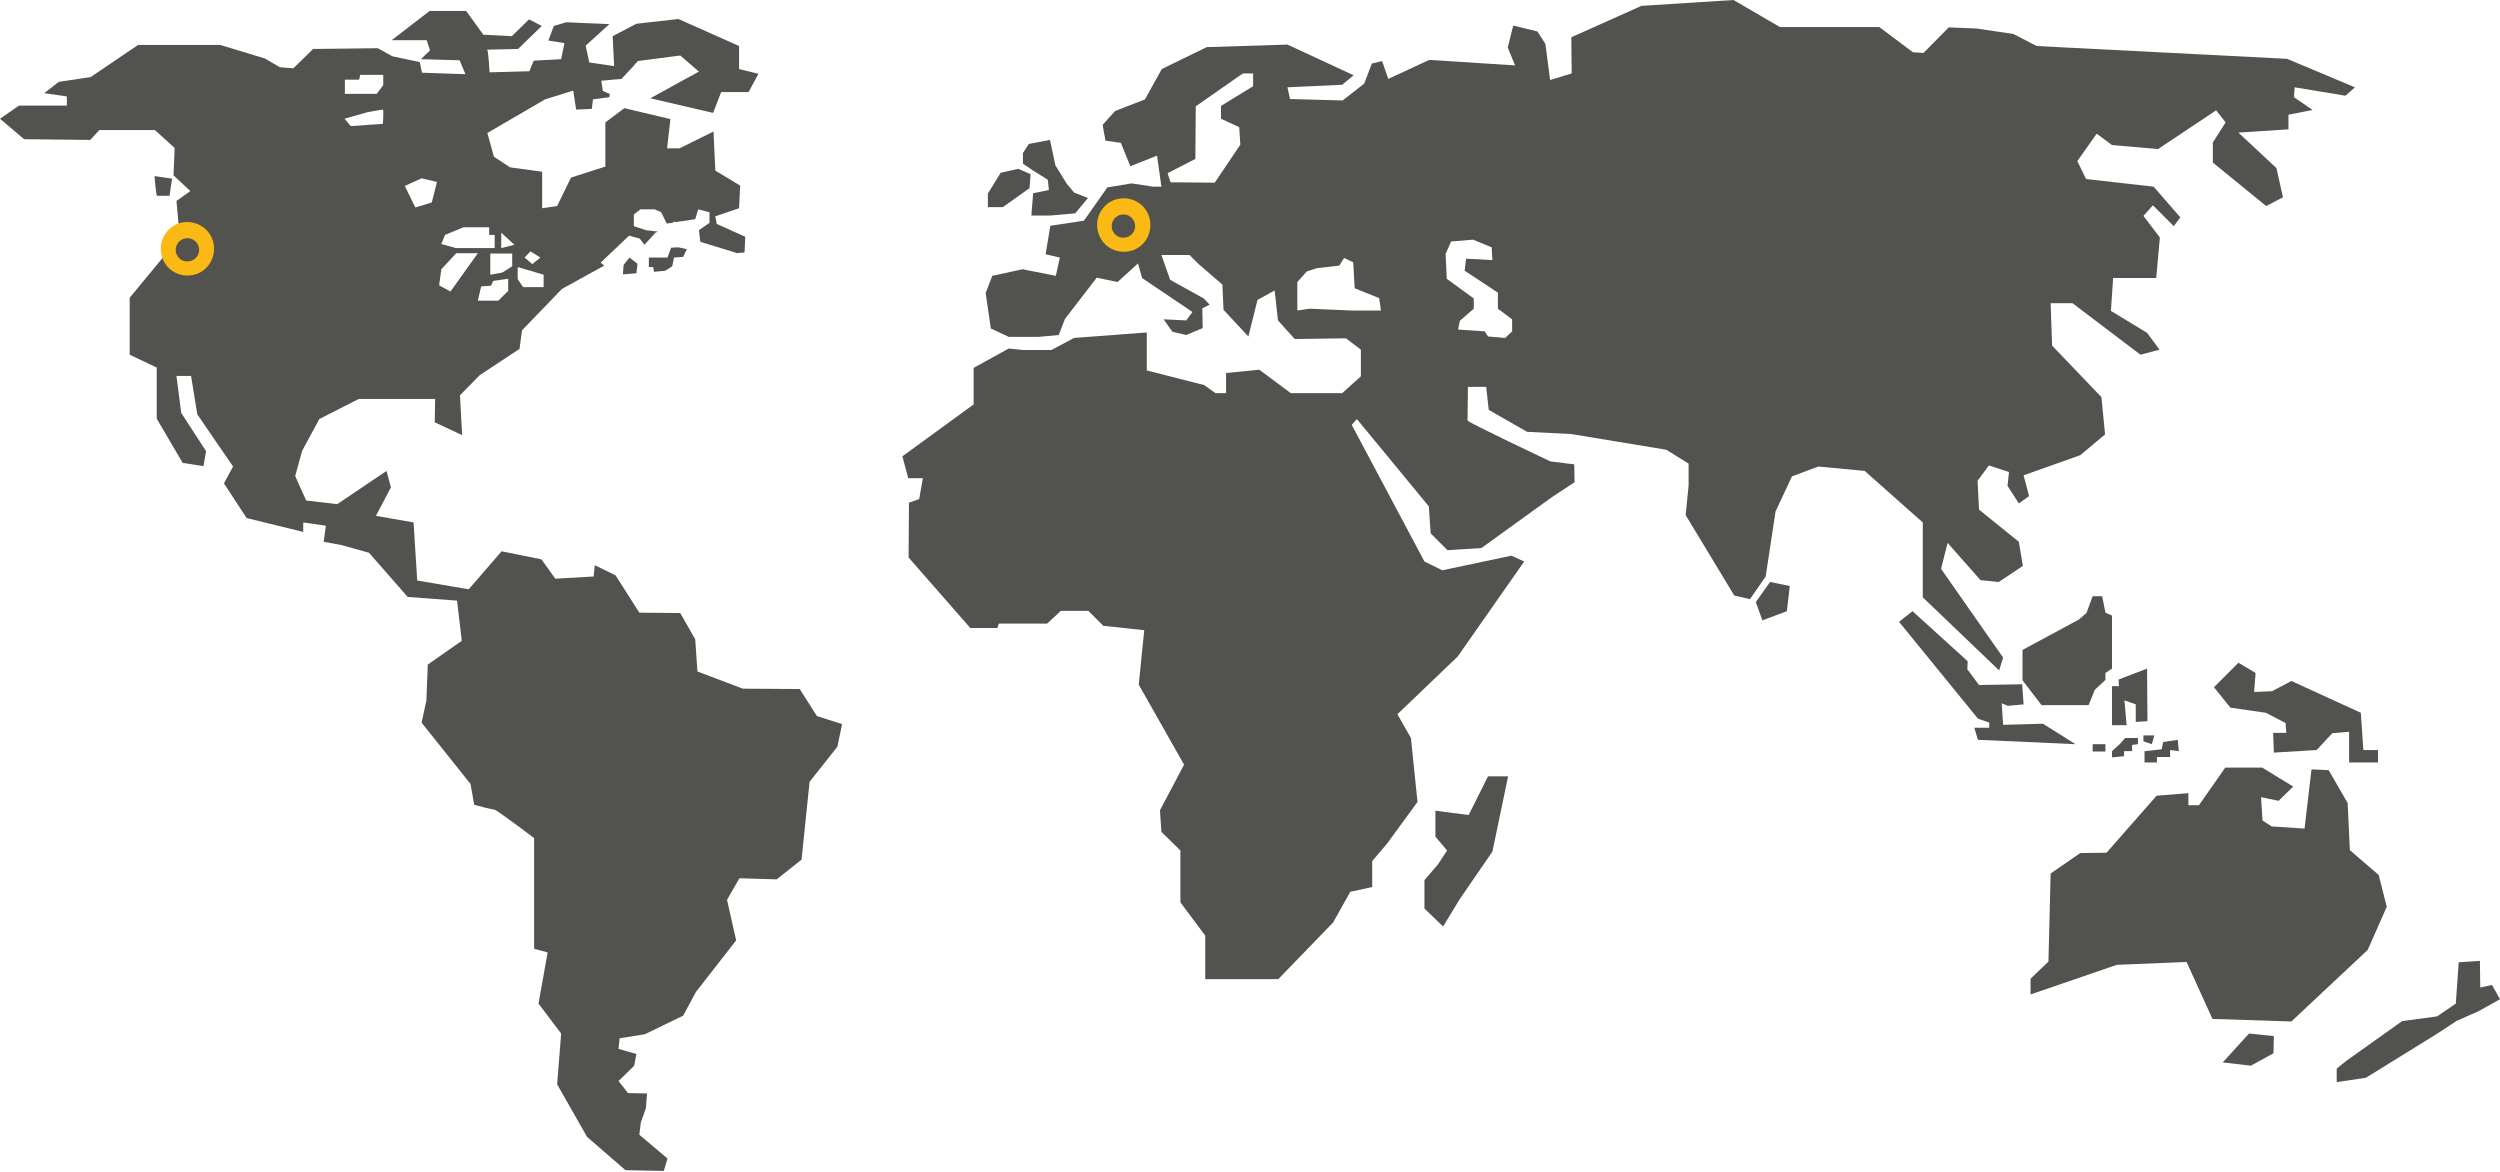
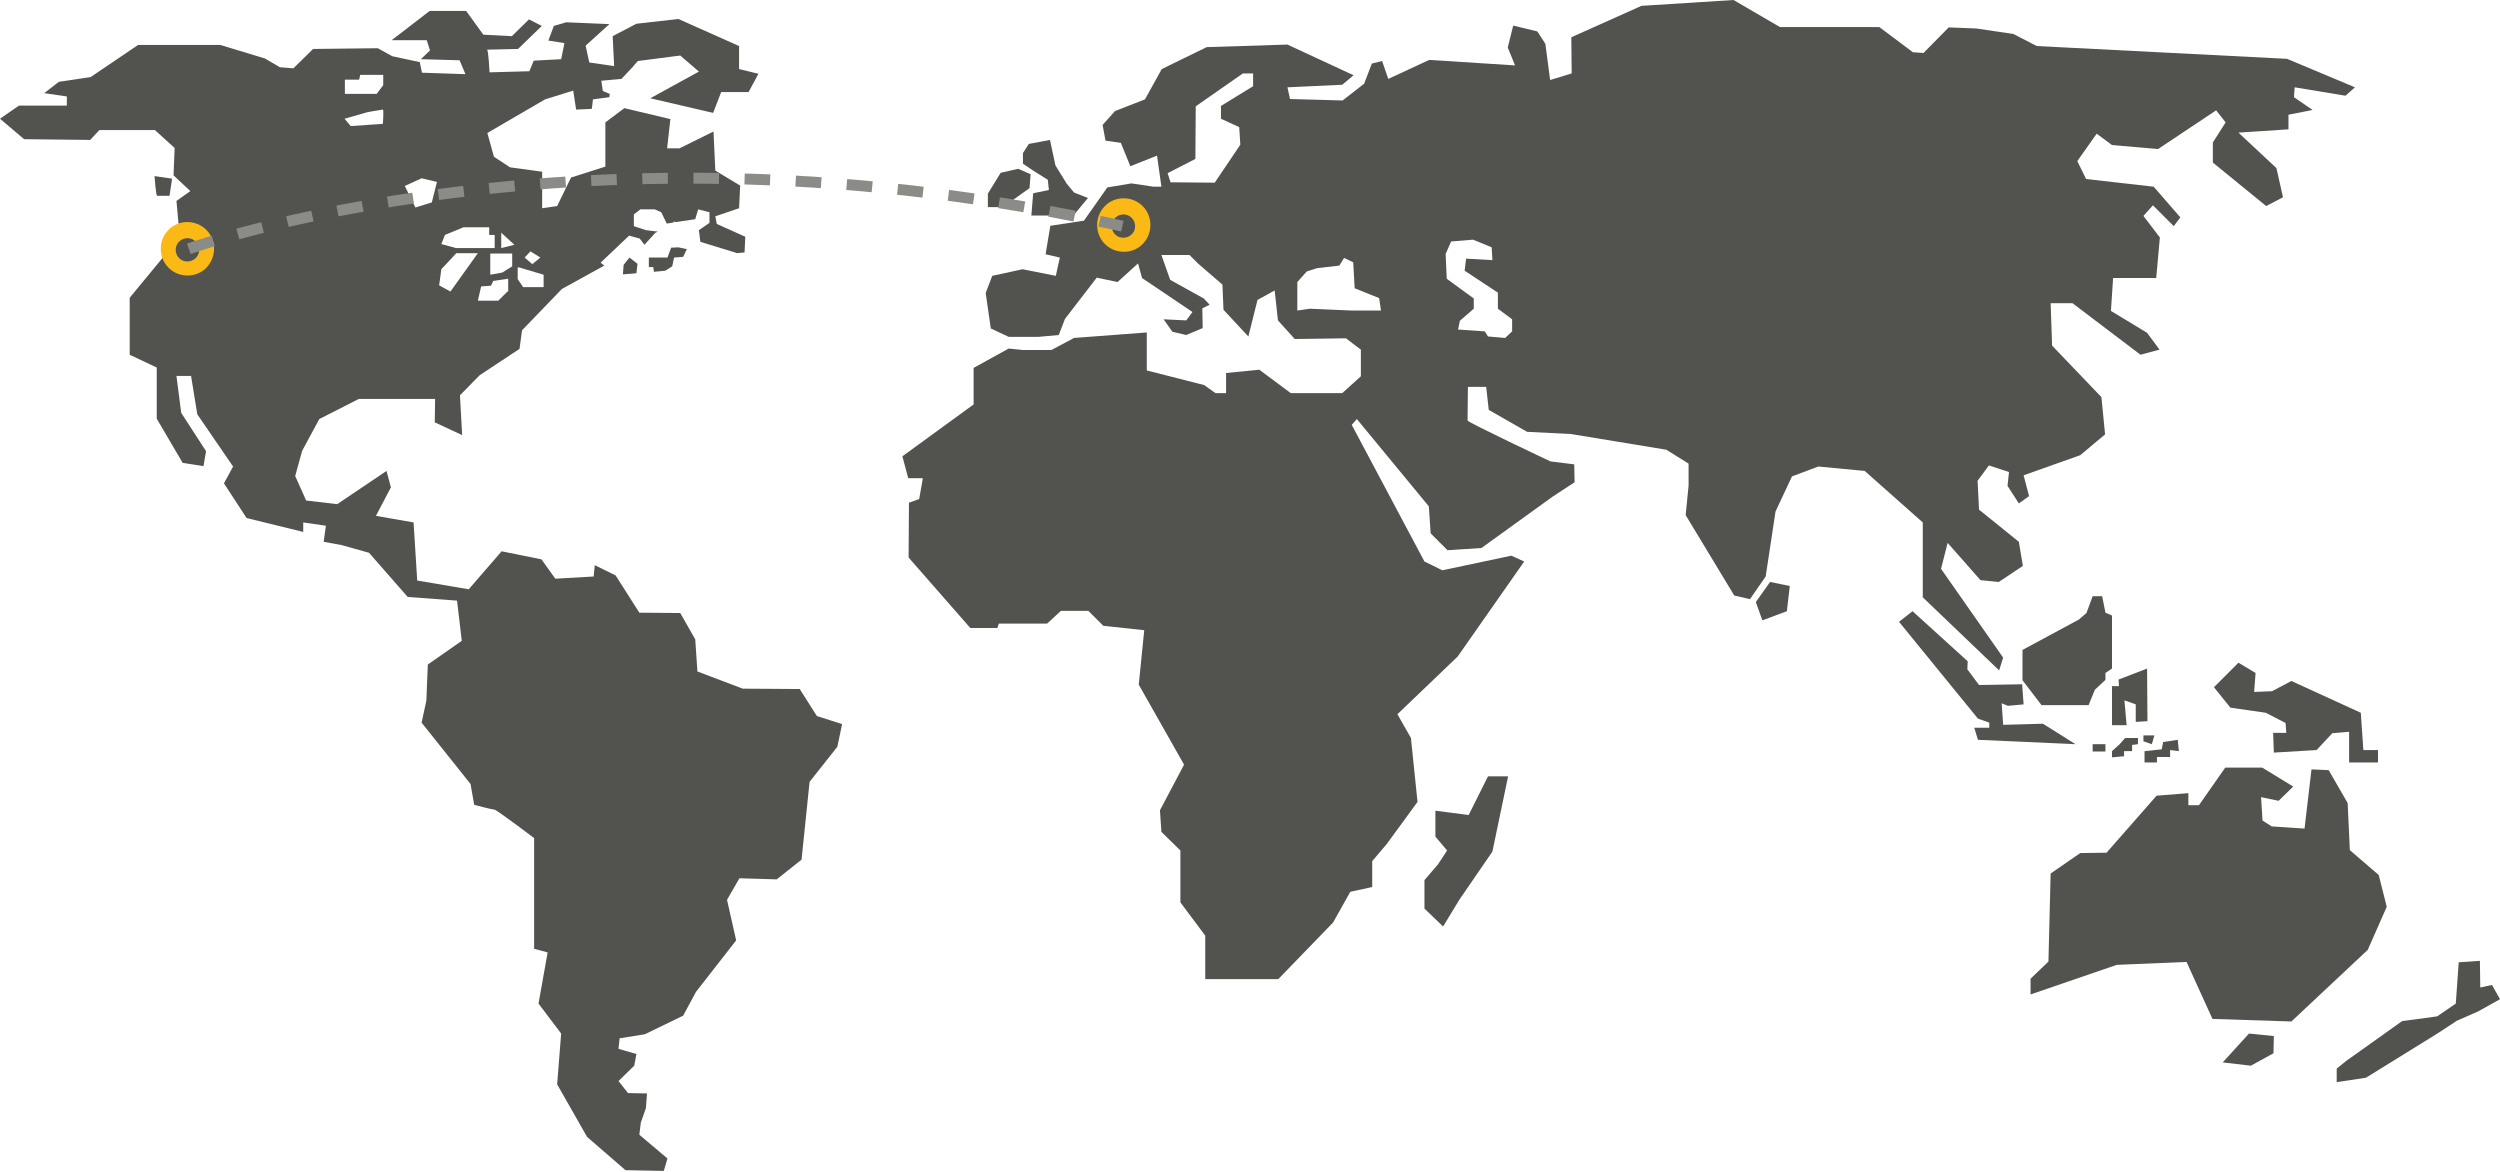
<svg xmlns="http://www.w3.org/2000/svg" version="1.1" x="0px" y="0px" width="684.3px" height="320.6px" viewBox="0 0 684.3 320.6" enable-background="new 0 0 684.3 320.6" xml:space="preserve">
  <g id="Background">
</g>
  <g id="Objects1">
    <g>
      <g>
        <polygon fill="#52524F" points="559.2,198.1 548.3,198.4 547.9,192.5 549.6,193.2 553.9,192.8 553.5,187.3 541.7,187.5      538.5,183.2 538.6,181 523.5,167.3 519.8,170.2 541.4,196.7 544.5,197.8 544.5,199.2 540.4,199.2 541.4,202.5 568.1,203.7    " />
        <polygon fill="#52524F" points="576.3,184.2 578.1,183 578.1,168.5 576.3,167.7 575.4,163.2 572.8,163.2 571.1,167.8 569,169.6      553.6,177.9 553.6,186.2 558.8,193 571.7,193 573.4,188.8 576.3,186.1    " />
        <polygon fill="#52524F" points="587.7,183 579.9,186 580,187.8 578.1,187.8 578.1,198.5 582.1,198.5 581.5,191.7 584.6,192.8      584.6,197.6 587.8,197.4    " />
        <polygon fill="#52524F" points="651.1,239.5 643.2,232.7 642.6,219.8 637.4,210.8 632.7,210.6 630.8,226.8 621.8,226.2      619.3,224.6 618.9,218.2 623.7,219.2 627.7,215.3 619.2,210.1 609.1,210.1 601.9,220.4 599,220.4 599,217.1 590.3,217.8      576.6,233.4 569.4,233.5 561.3,239.1 560.7,263.2 555.8,267.9 555.8,272.2 579.4,264.1 598.5,263.3 605.6,278.9 627.2,279.6      648.1,260 653.3,248.2    " />
        <polygon fill="#52524F" points="608.4,290.8 616.1,291.7 622.3,288.3 622.4,283.6 615.6,282.9    " />
        <polygon fill="#52524F" points="682.1,269.6 678.9,270.3 678.8,263 673,263.4 672.2,274.7 667.1,278.2 657.5,279.5 642.2,290.4      639.6,292.5 639.6,296.2 647.6,295 667,283 672.5,279.4 678.4,276.8 684.3,273.5    " />
        <polygon fill="#52524F" points="621.9,189.2 617,189.4 617.4,184.2 612.7,181.4 606,188.1 610.5,193.7 620.2,195.1 625.6,197.9      625.8,200.6 622.2,200.6 622.4,206 634.1,205.3 638.4,200.7 643,200.3 643,208.7 650.9,208.7 650.9,205.3 646.9,205.3      646.2,195.1 627.2,186.4    " />
        <polygon fill="#52524F" points="480.6,164.8 482.4,169.8 489.1,167.3 489.9,160.4 484.5,159.3    " />
        <polygon fill="#52524F" points="402,223.1 392.9,221.9 392.9,229 396.1,232.8 393.6,236.6 389.9,240.9 389.9,248.7 395,253.6      399.5,246.2 408.5,233.1 412.8,212.5 407.3,212.5    " />
        <polygon fill="#52524F" points="589.7,201.3 586.7,201.3 586.7,202.9 589,203.7    " />
        <rect x="572.8" y="203.7" fill="#52524F" width="3.5" height="2" />
        <polygon fill="#52524F" points="581.4,205.6 583.6,205.6 583.6,203.9 585.2,203.7 585.2,202 581.7,202 580.2,203.7 578.1,205.6      578.1,207.3 581.4,207    " />
        <polygon fill="#52524F" points="590.4,207.2 594,207.2 594,205.3 596.4,205.6 596.1,202.5 592.1,203.1 591.7,205.1 587.2,205.6      587,205.6 587,208.7 590.4,208.7    " />
        <path fill="#52524F" d="M46.4,53.6l0.7-4.7l-4.8-0.7c0,0.3,0.4,5.4,0.7,5.4C43.4,53.6,46.4,53.6,46.4,53.6z" />
        <polygon fill="#52524F" points="286.8,49.2 287.1,52 282.8,52.9 282.3,59 287.4,59 294.3,58.4 297.8,54.2 294,52.7 292,50.3      288.9,45.3 287.4,38.3 281.6,39.4 280,41.9 280,44.8 282.8,46.7    " />
        <polygon fill="#52524F" points="281.8,51.5 282.1,47.7 278.7,46.2 273.9,47.3 270.4,53 270.4,56.7 274.5,56.7    " />
        <path fill="#52524F" d="M526.2,163.4l21,20.1l1.1-3.5l-17-24.3l1.8-7.1l9,10.2l5,0.5l6.6-4.4l-1.1-6.6l-10.9-8.8l-0.4-7.9     l3.1-4.2l5.5,1.8l-0.4,3.8l3.1,4.8l2.8-2l-1.5-5.7l15.5-5.5l6.8-5.7l-1-10.2l-13.5-14.1L561.3,83h6l18.6,14.1l5.2-1.4l-3.4-4.6     l-9.9-6l0.6-9l11.8,0l1-11.1l-4.5-5.9l2.6-2.9l5.7,5.7l1.8-2.4l-7.3-8.4L571,49l-2.4-4.9l5.3-7.5l4.2,3.1l12.6,1.1l15.9-10.6     l2.6,3.3l-3.5,5.5v5.5l14.6,11.9l4.6-2.4l-1.8-8l-10.4-9.7l13.7-0.9v-4l6.6-1.3l-5.1-3.5l0.2-2.7l13.9,2.3l2.6-2.3L626,16.1     l-68.5-3.5l-6.4-3.3L541,7.8l-7.6-0.3l-6.9,7l-2.9-0.2l-9.2-6.9h-27.2L474.5,0l-25.2,1.6l-19.2,8.6l0.1,9.9l-5.9,1.8l-1.3-9.9     l-2.2-3.4l-6.6-1.6l-1.5,6l2,4.9l-23.5-1.5l-11.2,5.2l-1.7-4.9l-2.8,0.7l-2.1,5.5l-5.9,4.6l-14.4-0.4l-0.7-3.2l15-0.7l3.1-2.6     l-18.1-8.4l-22.1,0.7L318,18.9l-4.6,8.3l-8.2,3.2l-3.4,3.8l0.8,4.3l4.2,0.6l2.6,6.4l7.3-2.9l1.2,8.5h-2.2l-6-0.9l-6.6,1.1     l-6.4,9.1l-9.2,1.4l-1.3,7.8l3.9,0.9l-1.1,5l-9.1-1.8l-8.3,1.8l-1.8,4.7l1.4,9.7l4.9,2.3l8.2,0l5.5-0.5l1.7-4.4l8.7-11.3l5.7,1.2     l5.6-5.1l1.1,4l13.8,9.3l-1.7,2.3l-6.2-0.3l2.4,3.4l3.8,0.9l4.5-1.9l-0.1-5.4l2-1l-1.6-1.7l-9.2-5.1l-2.4-6.8h7.7l2.4,2.4     l6.6,5.7l0.3,6.9l6.8,7.3l2.5-10l4.7-2.6l0.9,8.2l4.6,5.1l14-0.2l4.1,3.1v7.3l-5.1,4.6h-14.1l-8.6-6.4l-9.1,0.9v5.5h-2.9     l-3.1-2.2l-15.7-4V91l-19.9,1.5l-6.2,3.3H280l-3.9-0.4l-9.6,5.3v10L247,124.9l1.6,6h4l-1,5.7l-2.8,1l-0.1,15l16.9,19.3h7.4     l0.4-1.2h13.2l3.8-3.5h7.5l4.1,4.1l11.2,1.2l-1.5,14.9l12.4,21.9l-6.6,12.5l0.4,5.9l5.2,5.1v14.2l6.8,9.1V268h20l15-15.5l4.7-8.4     l6-1.3v-7.1l4-4.7l8.4-11.5l-1.8-17.5l-3.7-6.5l16.5-15.8l18.2-26l-3.5-1.6l-18.9,4l-4.9-2.4l-19.9-37.4l1.4-1.6l19.7,23.9     l0.5,7.4l4.6,4.6l9.3-0.6l19.4-14l6.1-4l-0.1-4.9l-6.5-0.8c0,0-22.7-10.7-22.7-11.2c0-0.5,0.1-9.2,0.1-9.2h5l0.7,6.3l10.5,6     l12,0.6l26.1,4.3l6.1,3.8v6l-0.8,8.1l13.3,22l4.3,1l4.3-6.2L486,140l4.5-9.6l7.2-2.7l12.7,1.2l15.9,14.1V163.4z M343,23.6     l-8.8,5.4v3.5l5,2.3l0.3,4.8l-7,10.4l-12.1-0.1l-0.8-2.5l7.6-3.9l0.1-14.4l12.9-9h2.8V23.6z M370,85l-11.5-0.5l-3.4,0.5v-7.8     l2.6-2.9l2.8-0.9l6.1-0.7l1.3-2.1l2.5,1.2l0.4,7.1l6.7,2.7L378,85H370z M414,90.6l-2,1.9l-4.7-0.4l-0.9-1.4l-7.3-0.5l0.5-2.4     l3.8-3.3v-2.8l-7.4-5.4l-0.3-6.8l1.5-3.4l6-0.5l5.1,2.1l0.2,3.5l-7.2-0.4l-0.4,3.3l9.1,6v4.4l3.9,2.9V90.6z" />
        <path fill="#52524F" d="M182.7,70.5h-5.1v2.6h1.2c0,0,0.1,0.6,0.2,1.3l3.1-0.3l1.9-1.2l0.5-2.4l2.5-0.2l1-2.1l-2.3-0.5l-2,0.1     L182.7,70.5z" />
        <polygon fill="#52524F" points="170.5,75.1 174.2,74.8 174.5,72.2 172.3,70.5 170.7,72.5    " />
        <path fill="#52524F" d="M218.9,188.6l-15.6-0.1l-12.4-4.7l-0.6-8.8l-4.1-7.2l-11.2-0.1l-6.5-10.2l-5.7-2.8l-0.3,3.1l-10.5,0.6     l-3.8-5.3l-10.9-2.2l-9,10.4l-14.1-2.4l-1-15.9l-10.3-1.8l4.1-7.8l-1.2-4.5l-13.5,9.1l-8.5-1l-3-6.7l1.9-6.9l4.7-8.7l10.8-5.5     l20.9,0l-0.1,6.4l7.5,3.5l-0.6-10.9l5.4-5.5l10.9-7.2l0.7-5.1l10.9-11.3l11.6-6.4l-1-0.8l7.8-7.4l2.9,0.8l1.3,1.7l3-3.3l0.7-0.3     l-3.3-0.4l-3.3-1.1v-3.2l1.8-1.4h3.9l1.8,0.8l1.5,3.1l1.9-0.3v-0.3l0.5,0.2l5.4-0.8l0.8-2.7l3.1,0.8v2.9l-2.9,2h0l0.4,3.2l9.8,3     c0,0,0,0,0,0.1l2.3-0.2l0.2-4.3l-7.8-3.5l-0.4-2.1l6.5-2.2l0.3-6.2l-6.8-4.1L195.3,36l-9.3,4.6h-3.4l0.9-8l-12.6-3l-5.2,3.9v12.1     l-9.4,3l-3.8,7.8l-4.1,0.6V47l-8.8-1.2l-4.4-2.9l-1.8-6.5l15.8-9.2l7.7-2.4l0.8,5.2l4.3-0.2l0.3-2.6l4.5-0.6l0.1-0.9l-1.9-0.8     l-0.4-2.8l5.5-0.5l3.3-3.5l0.2-0.3l0,0l1-1.1l11.6-1.5l5.1,4.4L178,26.9l17.2,4l2.2-5.7h7.5l2.7-5l-5.3-1.3v-6.3l-16.6-7.4     l-11.5,1.3l-6.5,3.4l0.4,8.2l-6.8-1l-1-4.6l6.5-5.9L155,6.1l-3.4,1l-1.5,4l4.4,0.7l-0.9,4.4l-7.5,0.4l-1.2,2.9l-10.9,0.3     c0,0-0.3-6.2-0.7-6.2s8.5-0.2,8.5-0.2l6.5-6.3l-3.5-1.8l-4.7,4.6l-7.8-0.4l-4.7-6.5h-10L107.2,11h9.6l0.9,2.8l-2.5,2.4l10.6,0.3     l1.6,3.8l-11.9-0.4l-0.6-2.9l-7.5-1.6l-4-2.2l-17.7,0.2l-5.4,5.3l-3.7-0.3l-4.1-2.4l-12.2-3.7H37.8l-13,8.8l-8.7,1.3l-4,3.1     l6.2,0.9v2.5H5.2L0,32.5l6.6,5.6l18.1,0.2l2.5-2.7h15.2l5.4,4.9l-0.3,7.5l4.6,4.3l-3.8,2.7l0.9,9.9L35.5,81.5v15.6l7.4,3.5v14     l7.1,12.1l5.7,0.9l0.7-4.1L49.6,113l-1.3-10.1h4l1.7,10.5l9.8,14.3l-2.5,4.6l6.2,9.5l15.5,3.8V143l6.2,0.9l-0.6,4.4l4.9,0.9     l7.5,2.1l10.6,12.1l13.5,1l1.3,11l-9.3,6.5l-0.4,9.9l-1.3,6l13.4,16.8l1,5.7c0,0,4.9,1.3,5.5,1.3c0.6,0,10.9,7.8,10.9,7.8v30.3     l3.7,1l-2.5,14l6.2,8.2l-1.1,13.9l8.2,14.4l10.5,9.1l10.5,0.2l1-3.4l-7.7-6.5l0.4-3.3l1.4-4l0.3-4l-5.2-0.1l-2.6-3.3l4.3-4.2     l0.6-3.2l-4.9-1.4l0.3-2.9l6.9-1.1l10.5-5.1l3.5-6.5l11-14.1l-2.5-11.1l3.4-5.9l10.2,0.3l6.8-5.4l2.2-21.3l7.6-9.6l1.3-6.2     l-6.9-2.2L218.9,188.6z M138.9,79.8l-2.5,2.5h-5.6l0.9-3.9l2.7-0.2l0.6-1.3l4.1-0.6V79.8z M140.2,72.9l-2.7,1.7l-3.3,0.6     c0,0,0-5.3,0-5.8h6V72.9z M145.2,68.8l2.7,1.7l-2.2,1.8l-2.1-1.8L145.2,68.8z M141.7,73.2h0.4l6.7,2v3.4h-5.6l-1.5-2.2V73.2z      M137.2,63.7l3.6,3.3l-3.6,0.9V63.7z M121.8,64.3l5.1-2.1h7v2.1h1.5v3.6h-10.6l-4-1.1L121.8,64.3z M120.8,73.7l4.1-4.4h5.9     l-7.5,10.5l-3.1-1.7L120.8,73.7z M115.4,48.8l4.2,1l-1.4,5.6l-4.5,1.4l-2.9-5.9L115.4,48.8z M94.4,22.1v-0.3h3.9l0.3-1.3h6.3v2.8     l-1.8,2.4h-8.7V22.1z M100.6,30.7c0,0,3.9-0.7,4.2-0.7c0.3,0,0,3.9,0,3.9L96,34.5l-1.7-2L100.6,30.7z" />
      </g>
    </g>
  </g>
  <g id="Objects2">
    <path fill="#8B8B87" d="M303.3,58.8c0.2-1,0.2-2.1,0.1-3.2l2-0.2c0.1,1.3,0.1,2.6-0.1,3.8L303.3,58.8z" />
    <path fill="#FBB916" d="M312.2,55.9c-3.1-2.5-7.8-2.1-10.3,1.1c-2.5,3.1-2,7.8,1.1,10.3s7.8,2.1,10.3-1.1   C315.8,63,315.3,58.4,312.2,55.9z M305.5,64.4c-1.4-1.1-1.6-3.2-0.5-4.5c1.1-1.4,3.2-1.6,4.5-0.5c1.4,1.1,1.6,3.2,0.5,4.5   S306.9,65.5,305.5,64.4z" />
-     <g display="none">
-       <path display="inline" fill="#8B8B87" d="M204.2,71.8c0.7-2.3,1.5-4.6,2.3-6.7l1.9,0.7c-0.8,2.1-1.6,4.4-2.3,6.7L204.2,71.8z     M209.1,58.4c0.9-2.2,1.9-4.4,2.9-6.5l1.8,0.9c-1,2-2,4.2-2.9,6.4L209.1,58.4z M215.4,45.6c1.2-2.1,2.5-4.2,3.8-6.1l1.6,1.1    c-1.3,1.9-2.5,3.8-3.7,5.9L215.4,45.6z M225.1,35.1l-1.5-1.3c1.6-1.9,3.3-3.6,5-5.2l1.4,1.5C228.3,31.6,226.6,33.3,225.1,35.1z     M235.3,25.8l-1.1-1.7c2-1.4,4.2-2.6,6.3-3.5l0.8,1.8C239.3,23.4,237.3,24.5,235.3,25.8z M247.8,20.3l-0.4-1.9    c2.3-0.5,4.8-0.8,7.2-0.9l0.1,2C252.4,19.5,250.1,19.8,247.8,20.3z M299.2,48c-0.9-1.9-2.1-3.9-3.6-5.9l1.6-1.2    c1.5,2.1,2.7,4.2,3.7,6.2L299.2,48z M261.5,19.9l0.3-2c2.3,0.4,4.7,1,7,1.7l-0.6,1.9C266,20.8,263.7,20.2,261.5,19.9z M291.2,36.7    c-1.6-1.7-3.3-3.3-5-4.8l1.3-1.5c1.8,1.6,3.6,3.2,5.2,5L291.2,36.7z M274.6,24.2l0.9-1.8c2.1,1.1,4.2,2.3,6.2,3.6l-1.1,1.7    C278.7,26.4,276.7,25.2,274.6,24.2z" />
-       <path display="inline" fill="#8B8B87" d="M203.9,78.4c-0.7,2.3-1.4,4.6-2.2,6.8l-1.9-0.6c0.7-2.2,1.5-4.4,2.1-6.7L203.9,78.4z     M199.3,91.9c-0.9,2.3-1.8,4.5-2.8,6.6l-1.8-0.8c0.9-2.1,1.9-4.2,2.8-6.5L199.3,91.9z M193.3,104.9c-1.2,2.2-2.4,4.2-3.7,6.2    l-1.7-1.1c1.2-1.9,2.4-3.9,3.6-6L193.3,104.9z M183.8,115.6l1.6,1.3c-1.6,1.9-3.2,3.7-4.8,5.3l-1.4-1.4    C180.8,119.2,182.3,117.4,183.8,115.6z M173.9,125.2l1.2,1.6c-2,1.4-4.1,2.7-6.2,3.7l-0.9-1.8    C169.9,127.7,171.9,126.5,173.9,125.2z M161.5,131l0.5,1.9c-2.3,0.6-4.8,1-7.2,1.1l-0.1-2C157,131.9,159.2,131.5,161.5,131z     M109.4,104.5c1,1.9,2.2,3.9,3.7,5.8l-1.6,1.2c-1.5-2-2.8-4.1-3.9-6.1L109.4,104.5z M147.8,131.7l-0.3,2c-2.3-0.3-4.7-0.8-7.1-1.6    l0.6-1.9C143.3,130.9,145.6,131.4,147.8,131.7z M117.7,115.6c1.6,1.6,3.3,3.2,5.1,4.7l-1.3,1.6c-1.9-1.5-3.7-3.1-5.3-4.8    L117.7,115.6z M134.6,127.7l-0.9,1.8c-2.1-1-4.3-2.2-6.3-3.5l1.1-1.7C130.5,125.6,132.5,126.7,134.6,127.7z" />
-       <path display="inline" fill="#8B8B87" d="M60.3,63.7l-0.1-2c2.4-0.1,4.8,0,7.3,0.4l-0.3,2C64.9,63.8,62.6,63.6,60.3,63.7z     M105.8,100.4c-0.6-2.1-1.4-4.3-2.4-6.5l1.8-0.8c1.1,2.3,1.9,4.6,2.5,6.8L105.8,100.4z M73.8,65.9l0.7-1.9c2.2,0.8,4.4,1.8,6.6,3    l-1,1.8C78.1,67.6,75.9,66.6,73.8,65.9z M100,87.8c-1.2-1.9-2.6-3.8-4.1-5.7l1.6-1.3c1.5,1.9,2.9,3.8,4.2,5.8L100,87.8z     M85.9,72.5l1.2-1.6c1.9,1.4,3.7,3,5.5,4.7L91.2,77C89.5,75.4,87.8,73.9,85.9,72.5z" />
-     </g>
    <path fill="#FBB916" d="M55.9,62.4c-3.1-2.5-7.8-2.1-10.3,1.1c-2.5,3.1-2,7.8,1.1,10.3s7.8,2.1,10.3-1.1   C59.5,69.5,59,64.9,55.9,62.4z M49.3,70.9c-1.4-1.1-1.6-3.2-0.5-4.5c1.1-1.4,3.2-1.6,4.5-0.5c1.4,1.1,1.6,3.2,0.5,4.5   S50.7,72,49.3,70.9z" />
    <path display="none" fill="#FBB916" d="M70.2,62.1c-0.5-0.4-1.1-0.5-1.8-0.4l-3.6,0.5L58.5,63L45.9,50.7l-3.3,0.4l6.3,13L41,65.3   l-5.5-4.8l-1.6,0.2l0.2,0.6l-0.3,0.1l2.9,6.5L37,69l-0.1,1.2l-1,7l0.3,0l-0.1,0.7l1.6-0.2l4-6.1l7.9-1.1l-2.5,14.2l3.3-0.5   l8.8-15.2l6.3-0.9l3.6-0.5c0.7-0.1,1.2-0.4,1.6-0.9c0.5-0.6,0.8-1.4,0.7-2.3c0,0,0-0.1,0-0.1c0,0,0-0.1,0-0.1   C71.3,63.2,70.8,62.5,70.2,62.1z" />
+     <path fill="none" stroke="#8B8B87" stroke-width="3" stroke-miterlimit="10" stroke-dasharray="7" d="M51.7,68.1   c0,0,108.2-39,255.5-6.2" />
  </g>
</svg>
